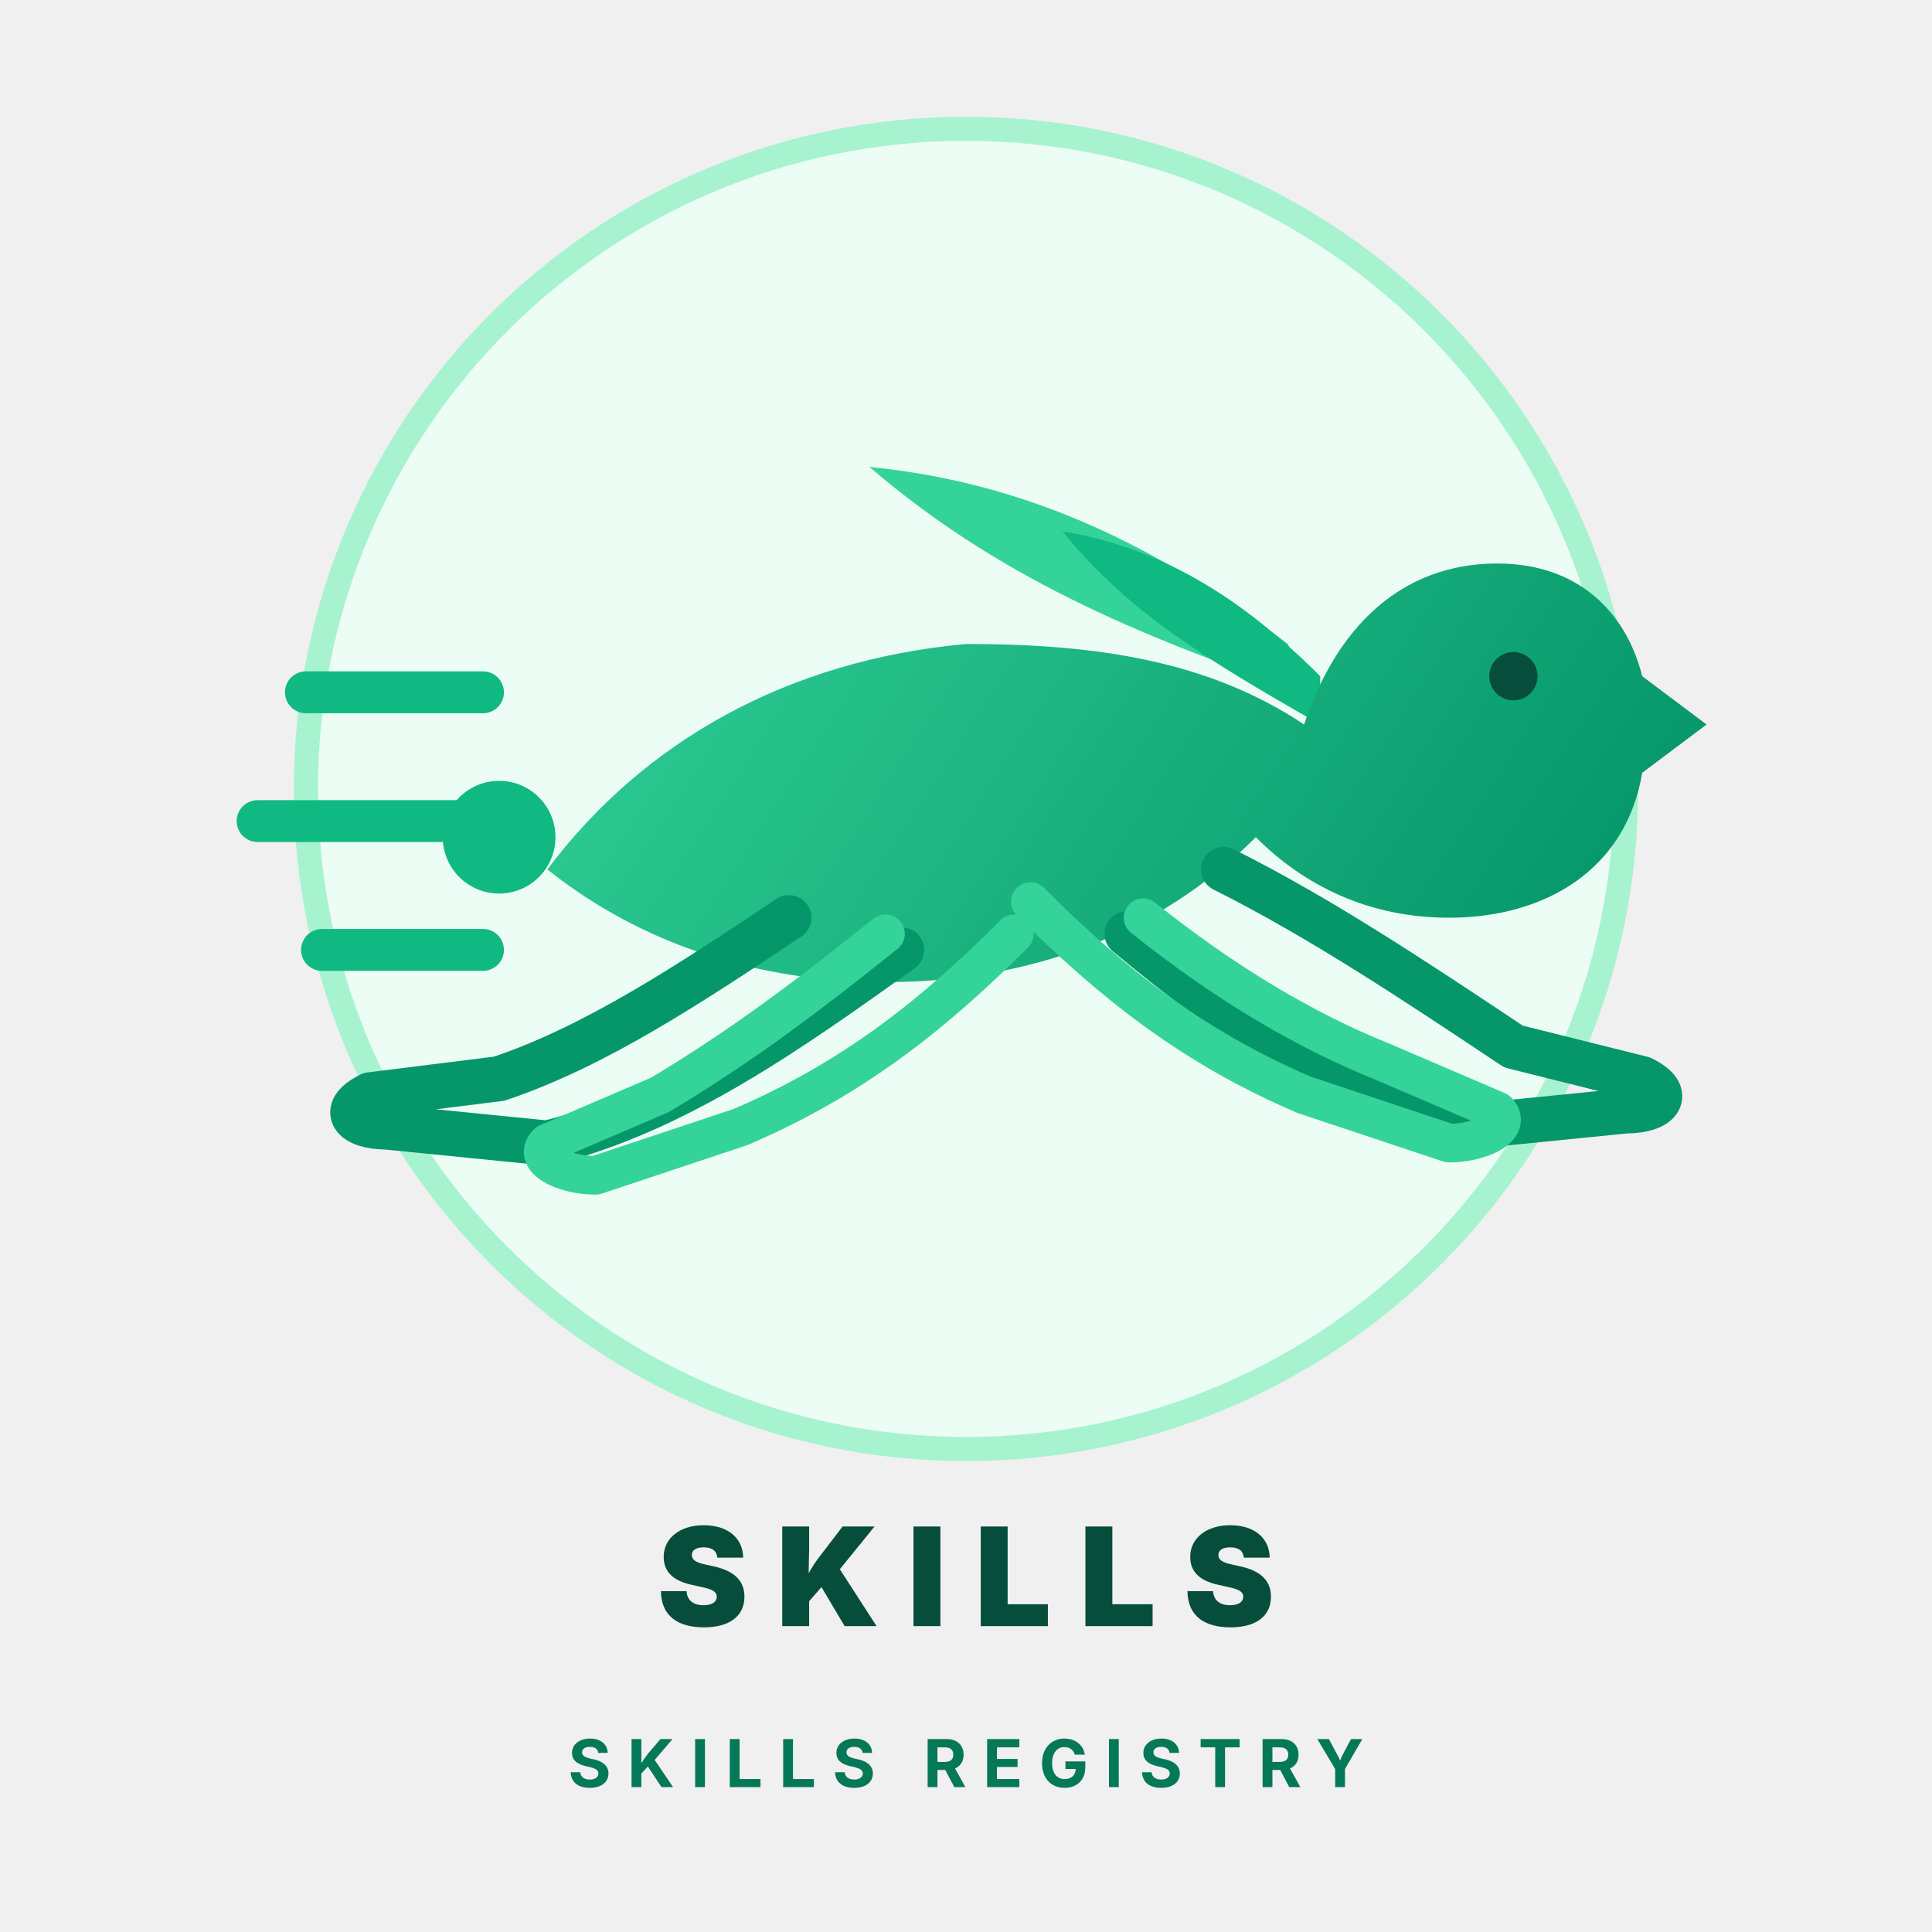
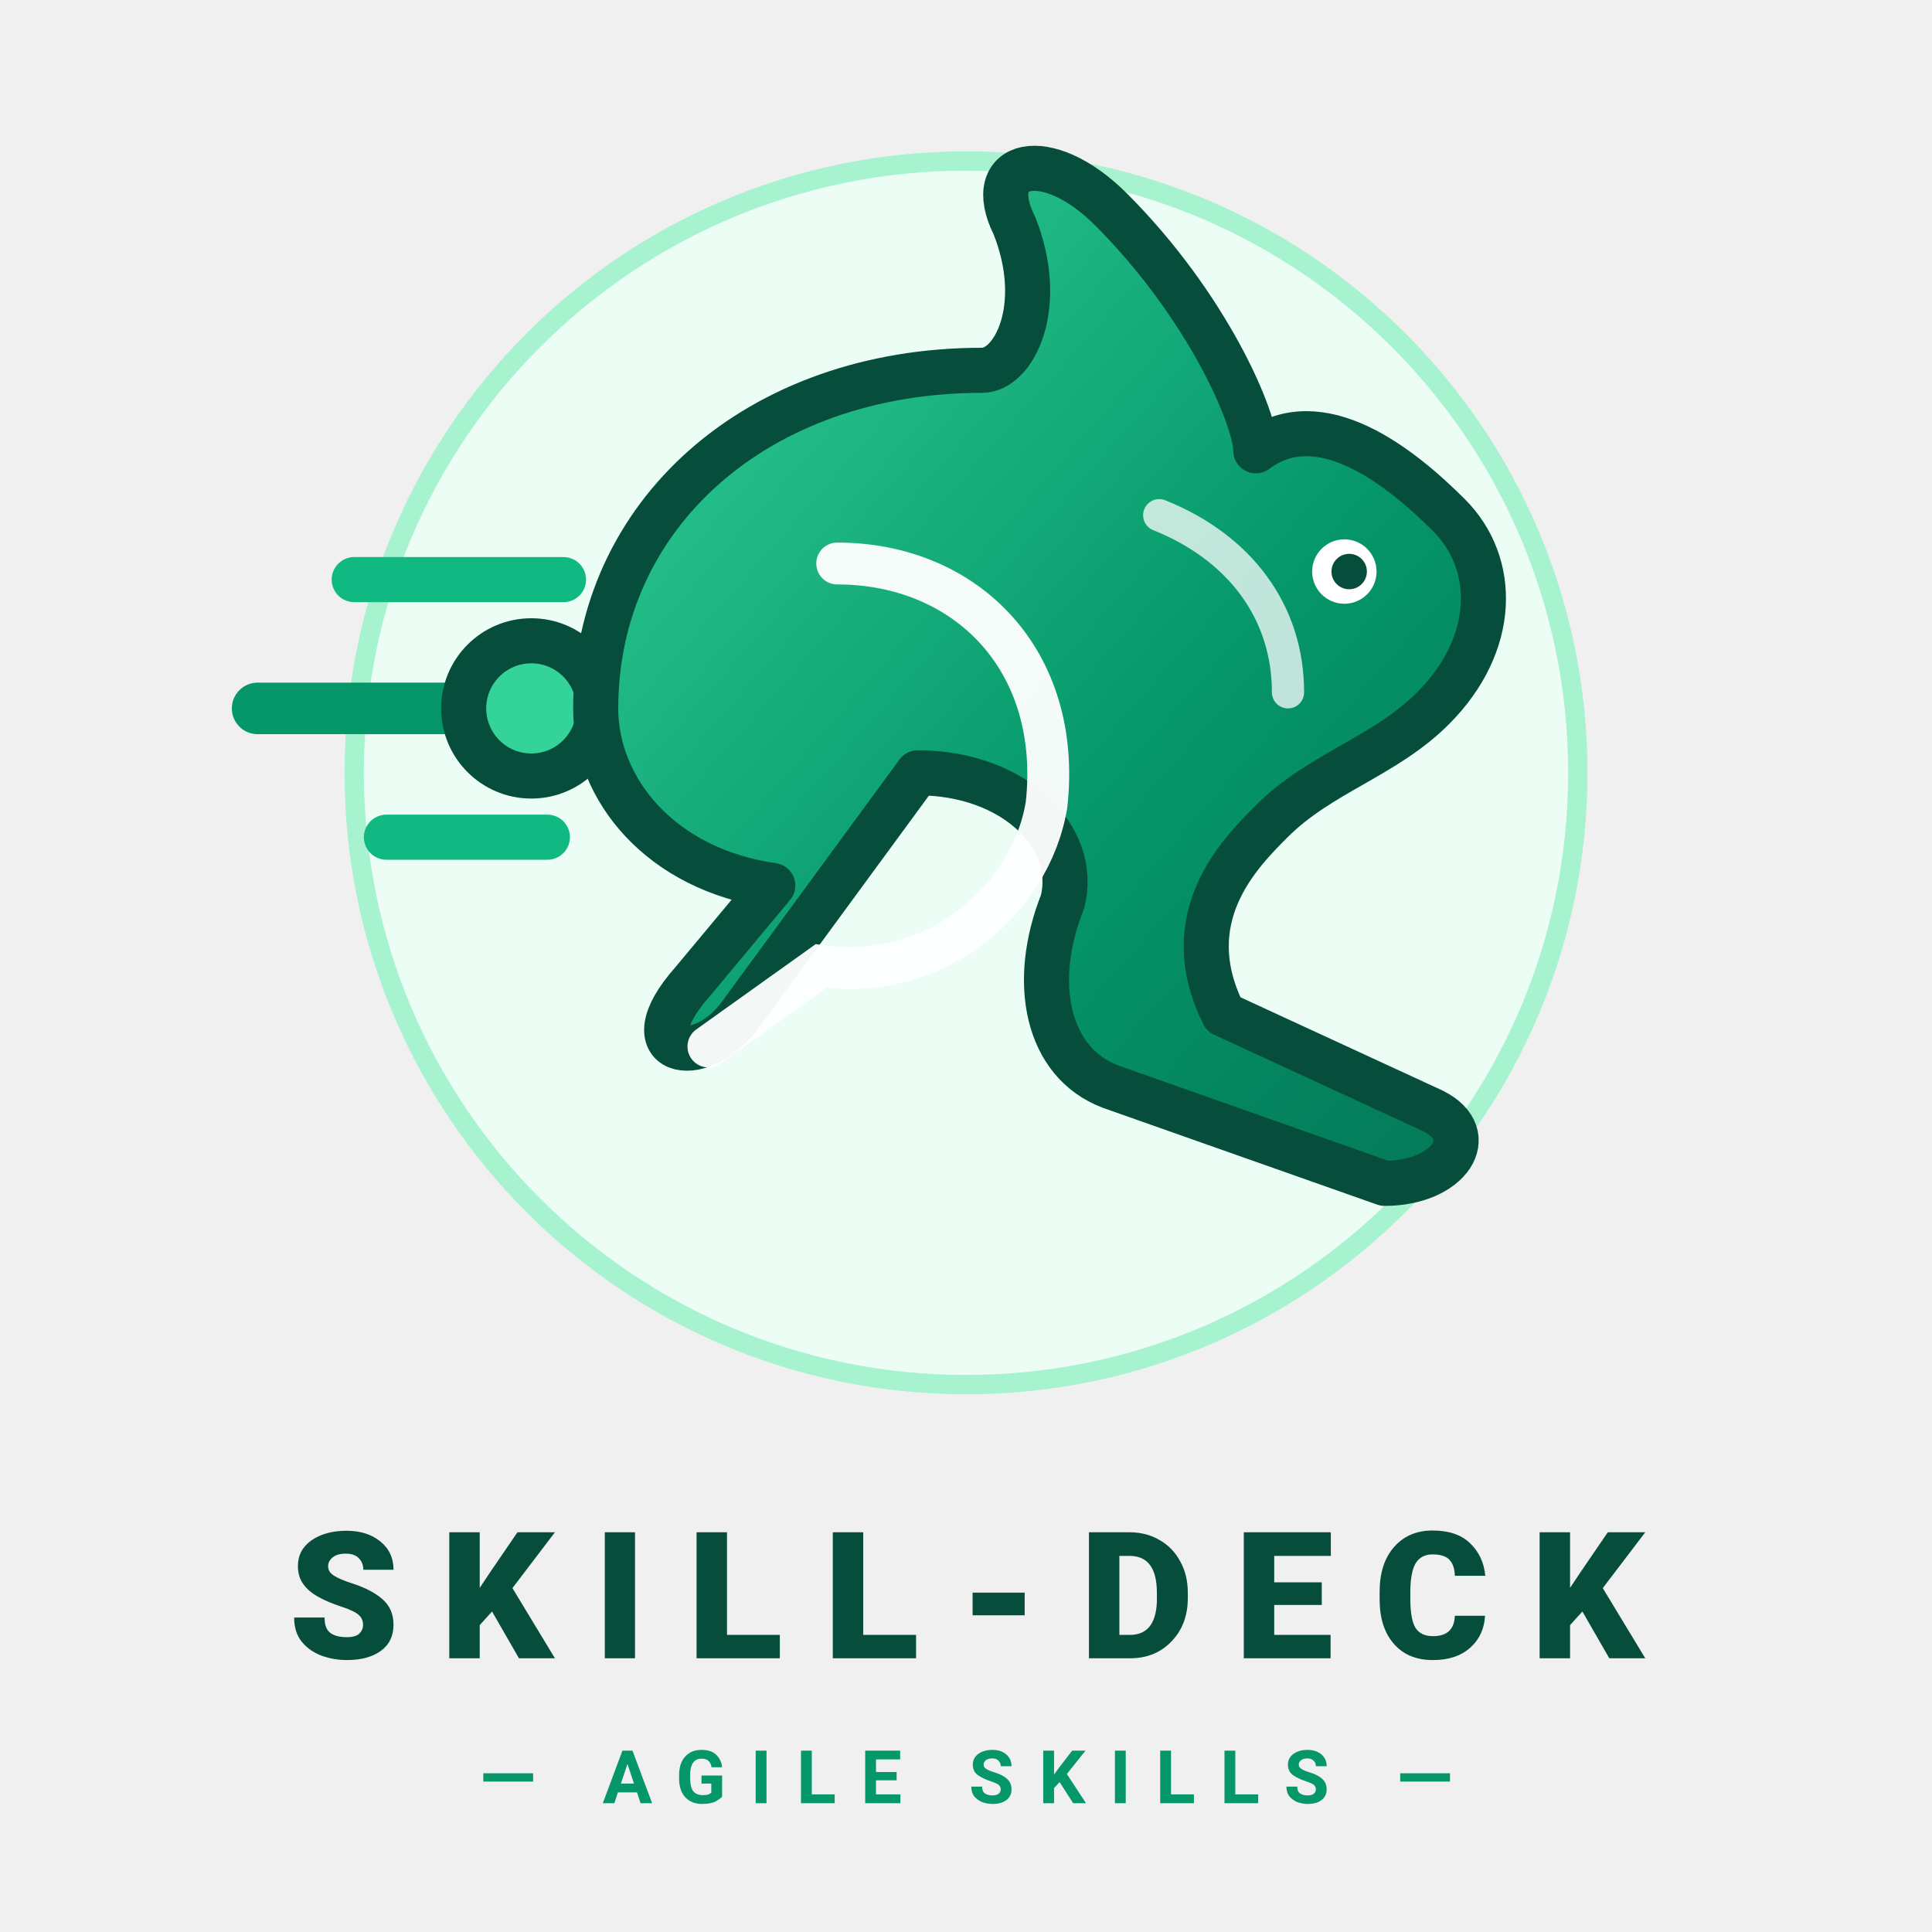
- <svg xmlns="http://www.w3.org/2000/svg" viewBox="0 0 120 120" width="100%" height="100%" role="img" aria-labelledby="rabbit-title rabbit-desc">
+ <svg xmlns="http://www.w3.org/2000/svg" viewBox="0 0 120 120" width="100%" height="100%">
  <defs>
-     <linearGradient id="rabbit-coat" x1="31" y1="33" x2="91" y2="72" gradientUnits="userSpaceOnUse">
-       <stop stop-color="#34d399" />
-       <stop offset="1" stop-color="#059669" />
+     <linearGradient id="rabbit-body-grad" x1="0%" y1="0%" x2="100%" y2="100%">
+       <stop offset="0%" stop-color="#34d399" />
+       <stop offset="60%" stop-color="#059669" />
+       <stop offset="100%" stop-color="#047857" />
+     </linearGradient>
+     <linearGradient id="rabbit-glow" x1="0%" y1="0%" x2="0%" y2="100%">
+       <stop offset="0%" stop-color="#ecfdf5" stop-opacity="0.8" />
+       <stop offset="100%" stop-color="#a7f3d0" stop-opacity="0.2" />
    </linearGradient>
  </defs>
-   <circle cx="60" cy="49" r="41" fill="#ecfdf5" stroke="#a7f3d0" stroke-width="1.5" />
-   <g fill="none" stroke-linecap="round" stroke-linejoin="round">
-     <path d="M19 43h11M16 51h13M20 59h10" stroke="#10b981" stroke-width="2.6" />
-     <path d="M80 40C72 34 64 30 54 29c7 6 15 10 27 14Z" fill="#34d399" stroke="none" />
-     <path d="M82 42C77 37 72 34 66 33c4 5 9 8 16 12Z" fill="#10b981" stroke="none" />
-     <path d="M34 54c6-8 15-13 26-14 8 0 15 1 21 5 2-6 6-10 12-10 5 0 8 3 9 7l4 3-4 3c-1 6-6 9-12 9-5 0-9-2-12-5-6 6-14 9-23 9-9 0-16-3-21-7Z" fill="url(#rabbit-coat)" stroke="none" />
-     <path d="M49 57c-6 4-12 8-18 10l-8 1c-2 1-1 2 1 2l10 1c8-2 15-7 22-12" stroke="#059669" stroke-width="2.8" />
-     <path d="M55 58c-5 4-9 7-14 10l-7 3c-1 1 1 2 3 2l9-3c7-3 12-7 17-12" stroke="#34d399" stroke-width="2.4" />
-     <path d="M76 54c6 3 12 7 18 11l8 2c2 1 1 2-1 2l-10 1c-8-2-15-7-21-12" stroke="#059669" stroke-width="2.8" />
-     <path d="M71 57c5 4 10 7 15 9l7 3c1 1-1 2-3 2l-9-3c-7-3-12-7-17-12" stroke="#34d399" stroke-width="2.4" />
-   </g>
-   <circle cx="94" cy="42" r="1.5" fill="#064e3b" />
-   <circle cx="31" cy="52" r="3.5" fill="#10b981" />
-   <text x="60" y="101" text-anchor="middle" font-family="system-ui, -apple-system, sans-serif" font-weight="900" font-size="8.5" fill="#064e3b" letter-spacing="1.7">SKILLS</text>
-   <text x="60" y="111" text-anchor="middle" font-family="system-ui, -apple-system, sans-serif" font-weight="700" font-size="4.1" fill="#047857" letter-spacing="1">SKILLS REGISTRY</text>
+   <circle cx="60" cy="48" r="38" fill="#ecfdf5" stroke="#a7f3d0" stroke-width="1.2" />
+   <line x1="22" y1="36" x2="35" y2="36" stroke="#10b981" stroke-width="2.8" stroke-linecap="round" />
+   <line x1="16" y1="44" x2="31" y2="44" stroke="#059669" stroke-width="3.2" stroke-linecap="round" />
+   <line x1="24" y1="52" x2="34" y2="52" stroke="#10b981" stroke-width="2.8" stroke-linecap="round" />
+   <circle cx="33" cy="44" r="4.2" fill="#34d399" stroke="#064e3b" stroke-width="2.8" />
+   <path d="M 37 44            C 37 32, 47 23, 61 23            C 63 23, 65 19, 63 14            C 61 10, 65 9, 69 13            C 75 19, 78 26, 78 28            C 82 25, 87 29, 90 32            C 93 35, 93 40, 89 44            C 86 47, 82 48, 79 51            C 77 53, 73 57, 76 63            L 89 69            C 92 70.5, 90 73.5, 86 73.5            L 69 67.5            C 65 66, 64 61, 66 56            C 67 52, 63 48, 57 48            L 46 63            C 43.5 66.5, 39 65.5, 43 61            L 48 55            C 41 54, 37 49, 37 44 Z" fill="url(#rabbit-body-grad)" stroke="#064e3b" stroke-width="2.8" stroke-linejoin="round" stroke-linecap="round" />
+   <path d="M 52 35            C 60 35, 66 41, 65 50            C 64 56, 58 61, 51 60            L 44 65" fill="none" stroke="#ffffff" stroke-width="2.6" stroke-linecap="round" opacity="0.95" />
+   <path d="M 72 32 C 77 34, 80 38, 80 43" fill="none" stroke="#ffffff" stroke-width="2" stroke-linecap="round" opacity="0.75" />
+   <circle cx="83.5" cy="35.5" r="2" fill="#ffffff" />
+   <circle cx="83.8" cy="35.5" r="1.1" fill="#064e3b" />
+   <text x="60" y="103" font-family="-apple-system, BlinkMacSystemFont, 'Segoe UI', Roboto, sans-serif" font-weight="900" font-size="11" fill="#064e3b" letter-spacing="2.5" text-anchor="middle">SKILL-DECK</text>
+   <text x="60" y="112" font-family="-apple-system, BlinkMacSystemFont, 'Segoe UI', Roboto, sans-serif" font-weight="700" font-size="4.6" fill="#059669" letter-spacing="1.5" text-anchor="middle">― AGILE SKILLS ―</text>
</svg>
